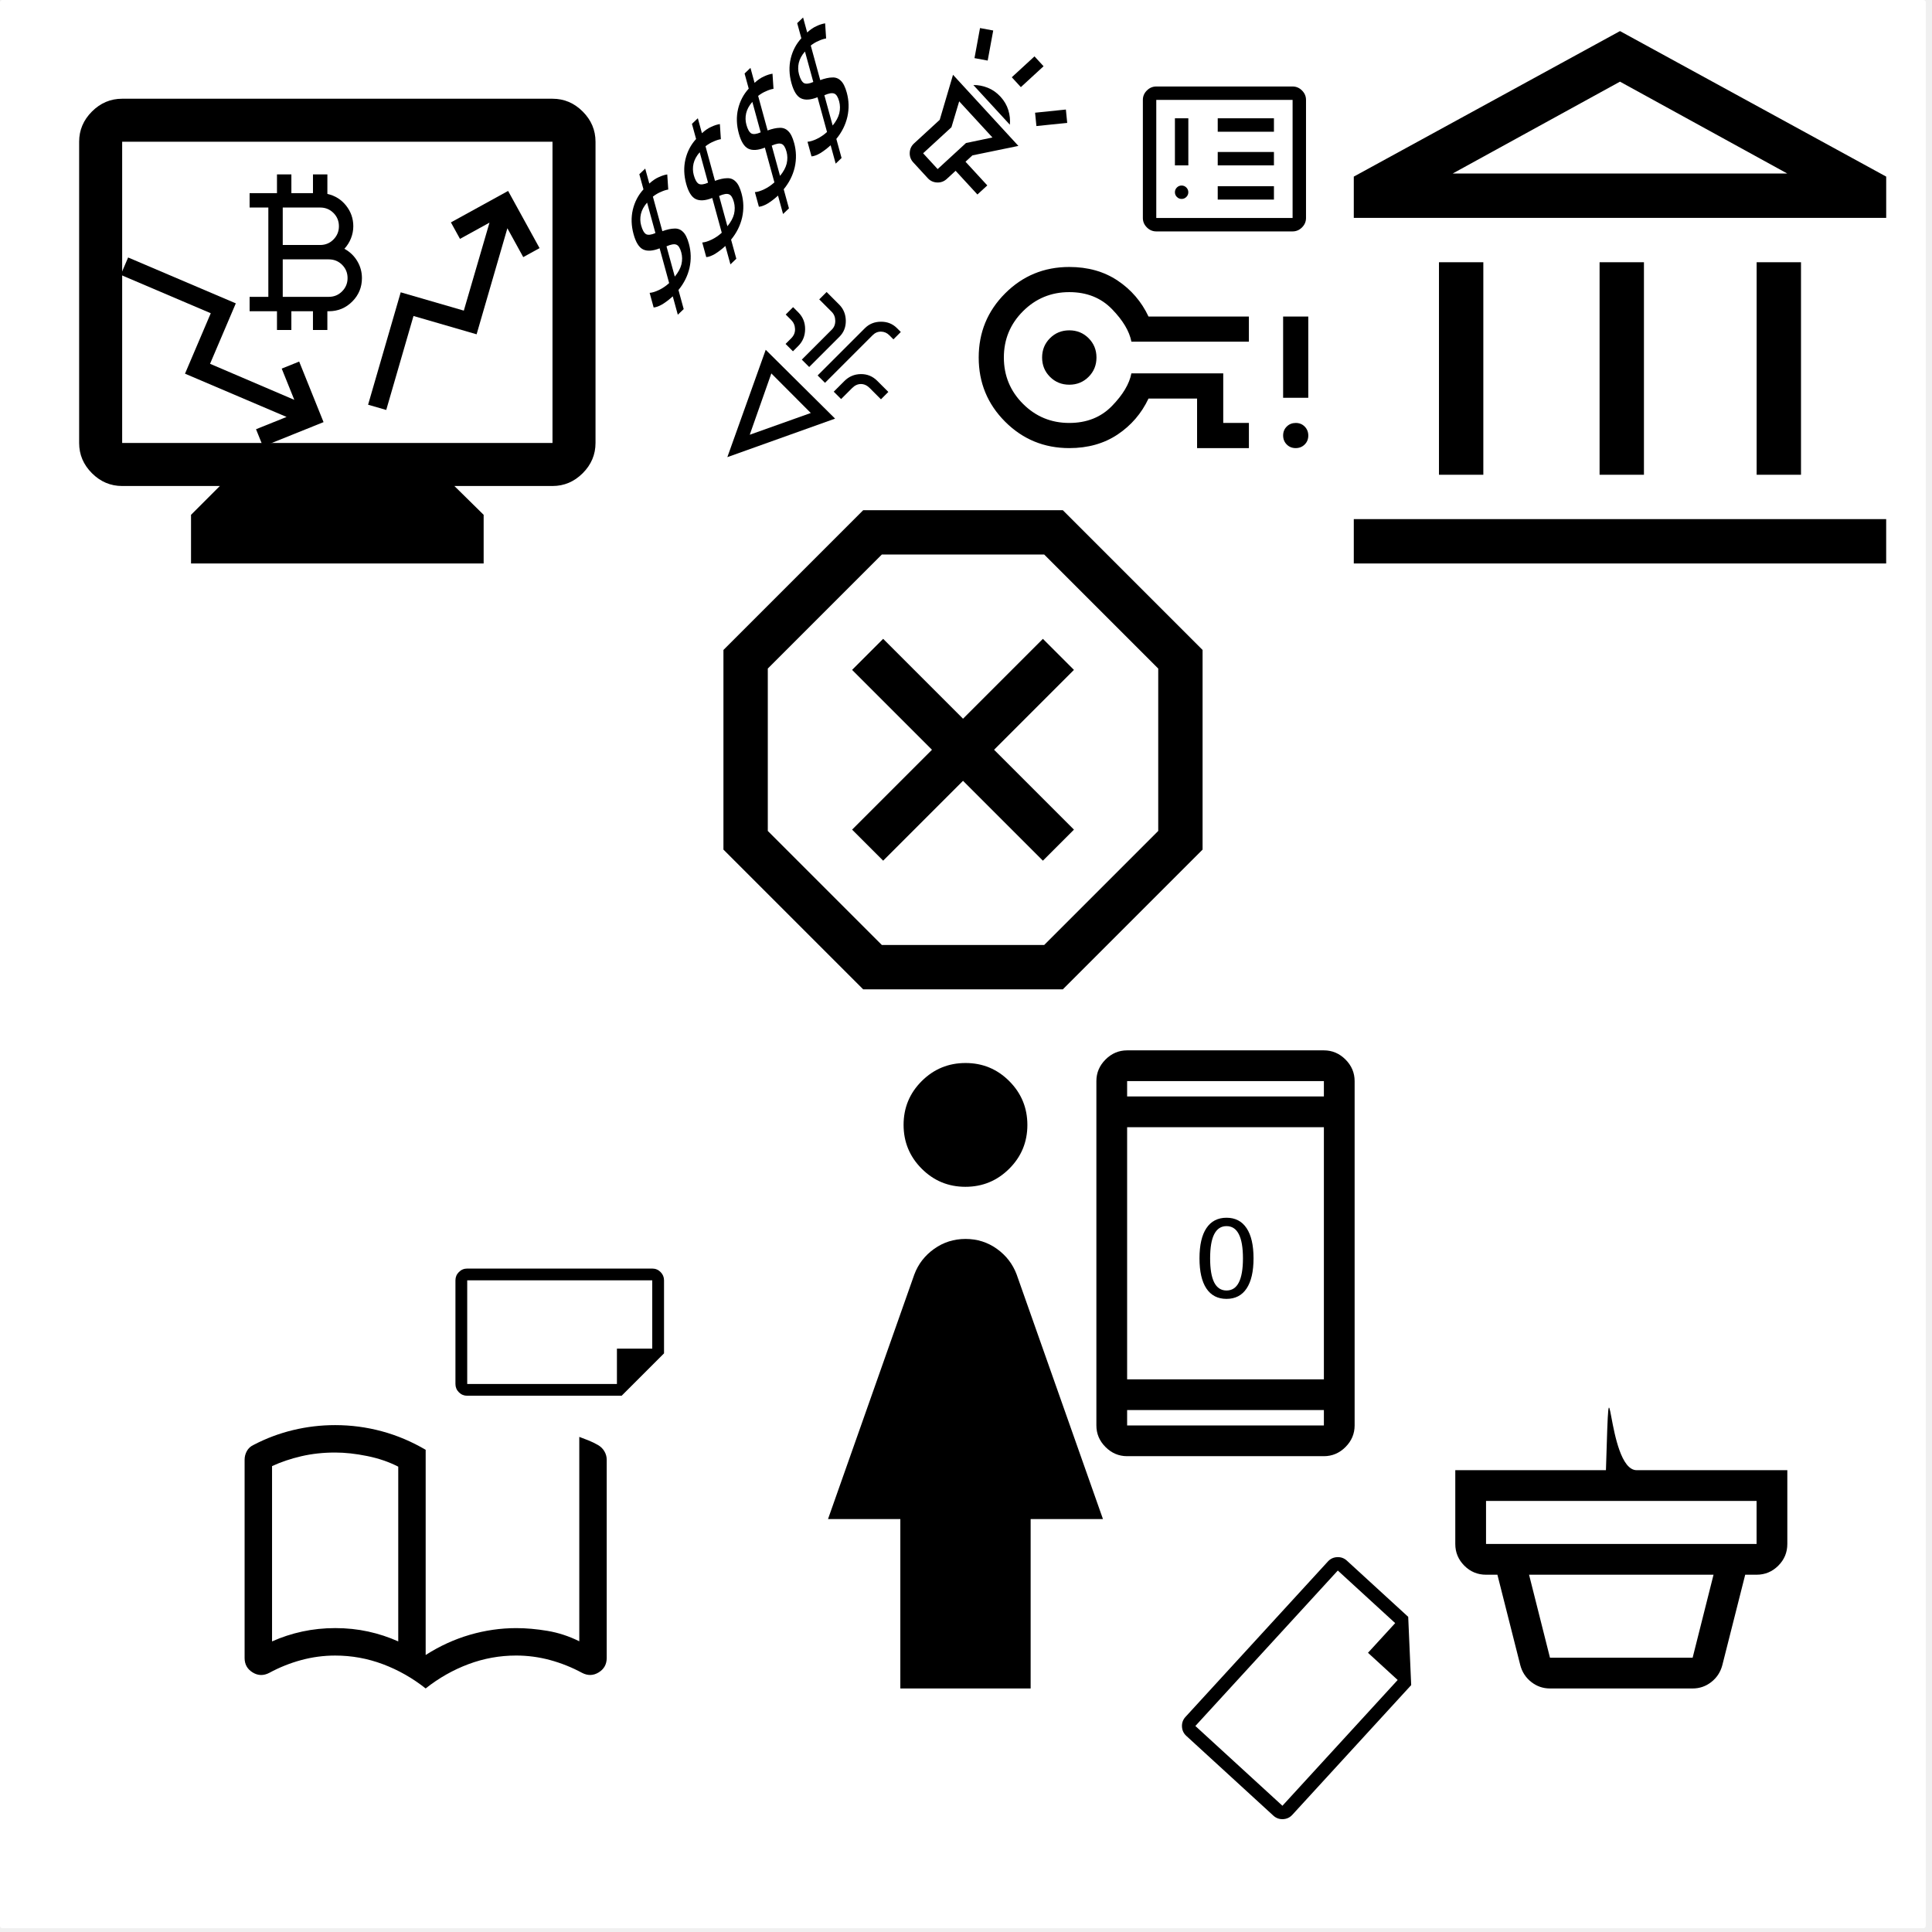
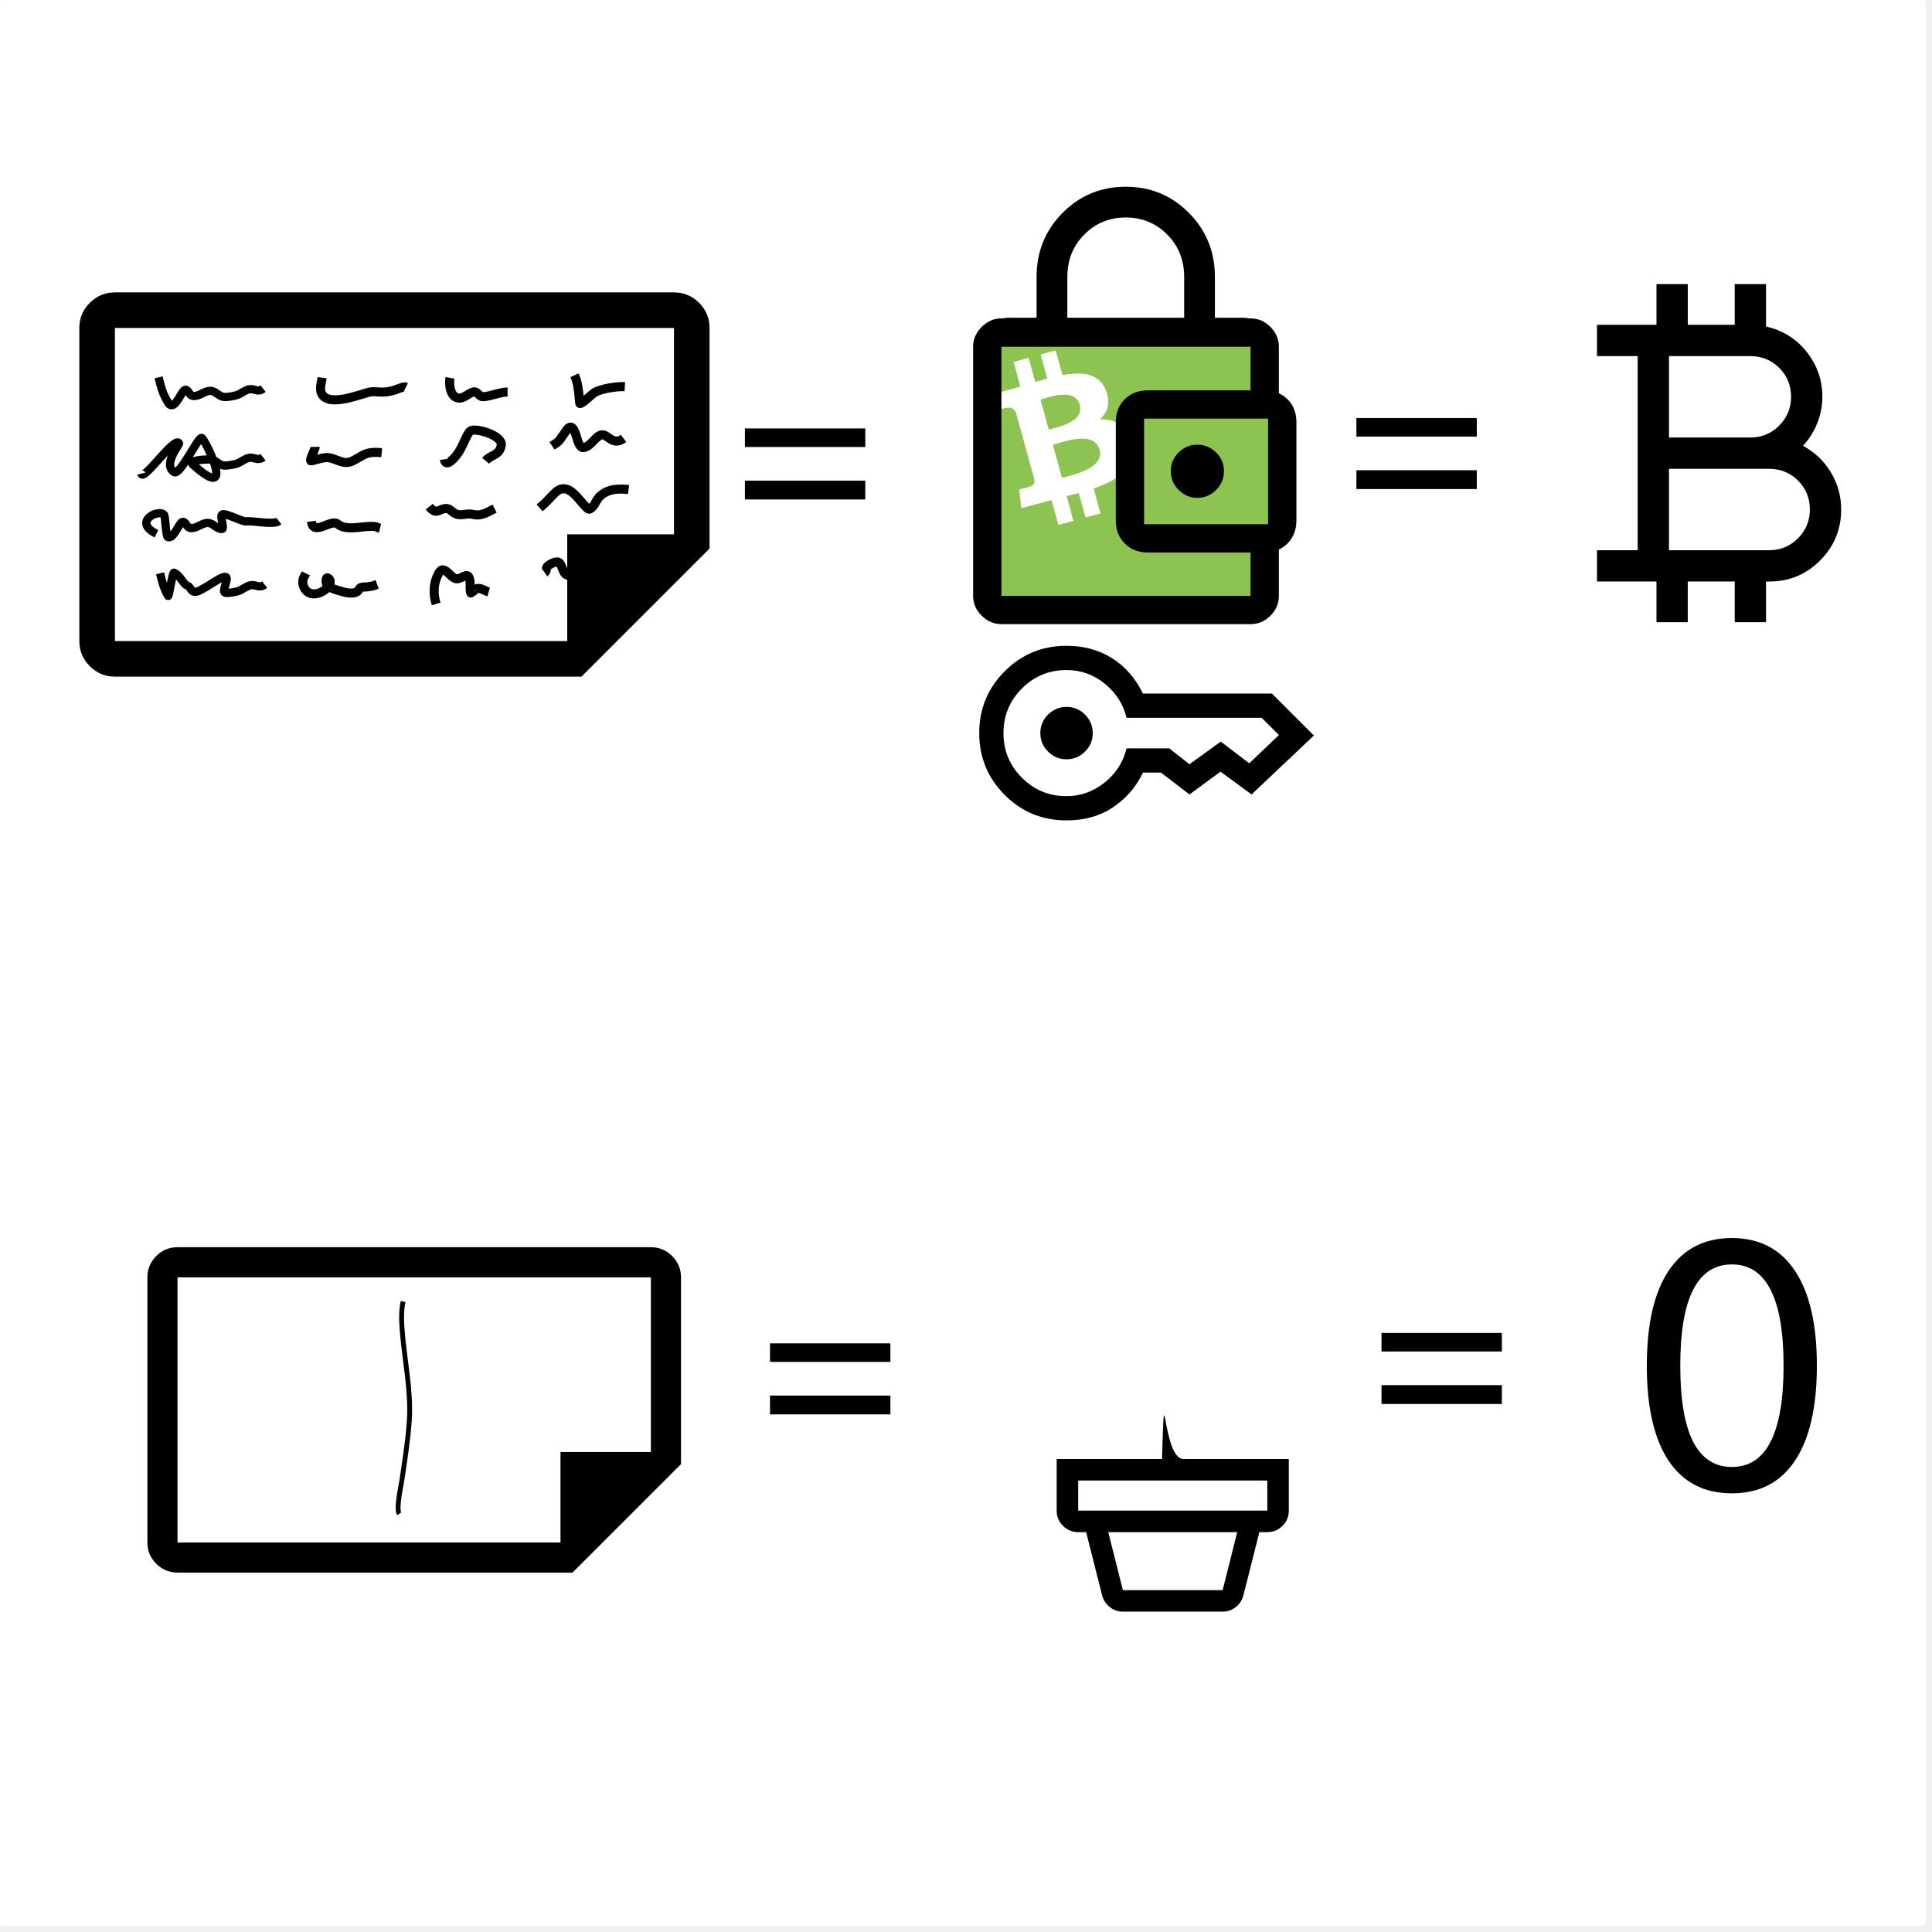
- <svg xmlns="http://www.w3.org/2000/svg" width="400" height="400" version="1.1" viewBox="0 0 105.83 105.83">
-   <rect width="105.49" height="105.49" ry=".133" fill="#fff" />
-   <path d="m0.133 0.139h105.22c0.074 0 0.133 0.059 0.133 0.133v105.22c0 0.074-0.059 0.133-0.133 0.133h-105.22c-0.074 0-0.133-0.059-0.133-0.133v-105.22c0-0.074 0.059-0.133 0.133-0.133z" fill="#fff" />
-   <path d="m52.883 65.01q-1.406 0-2.397-0.994-0.99-0.994-0.99-2.4t0.994-2.397q0.994-0.99 2.4-0.99t2.397 0.994q0.99 0.994 0.99 2.4 0 1.406-0.994 2.397-0.994 0.99-2.4 0.99zm-3.565 27.481v-9.279h-3.962l4.729-13.401q0.321-0.857 1.084-1.401 0.763-0.544 1.722-0.544 0.959 0 1.718 0.544 0.758 0.544 1.08 1.401l4.729 13.401h-3.962v9.279z" stroke-width=".054" />
-   <path d="m61.741 79.766q-0.682 0-1.183-0.501-0.501-0.501-0.501-1.183v-18.862q0-0.682 0.501-1.183 0.501-0.501 1.183-0.501h10.778q0.682 0 1.183 0.501 0.501 0.501 0.501 1.183v18.862q0 0.682-0.501 1.183-0.501 0.501-1.183 0.501zm0-2.526v0.842h10.778v-0.842zm0-1.684h10.778v-13.81h-10.778zm0-15.494h10.778v-0.842h-10.778zm0 0v-0.842zm0 17.178v0.842z" stroke-width=".025" />
-   <path d="m84.904 90.806h7.814l1.145-4.547h-10.105zm0 1.684c-0.382 0-0.723-0.118-1.024-0.354-0.301-0.236-0.501-0.542-0.601-0.917l-1.255-4.96h13.574l-1.255 4.96c-0.1 0.375-0.301 0.681-0.601 0.917-0.301 0.236-0.642 0.354-1.024 0.354zm-3.503-7.915h14.82v-2.358h-14.82zm8.252-4.042h8.252v4.042c0 0.463-0.165 0.86-0.495 1.189s-0.726 0.495-1.189 0.495h-14.82c-0.463 0-0.86-0.165-1.189-0.495s-0.495-0.726-0.495-1.189v-4.042h8.252c0.237-7.713 0 0 1.684 0z" stroke-width=".025" />
-   <g transform="matrix(.29558 0 0 .29558 22.858 60.388)">
-     <g transform="matrix(.69499 0 0 .69499 -.24524 20.173)">
-       <path d="m13.667 46.05h39.919v-9.421h9.42v-18.213h-49.339zm0 3.14c-0.864 0-1.603-0.307-2.218-0.922-0.615-0.615-0.922-1.354-0.922-2.218v-27.633c0-0.864 0.307-1.603 0.922-2.218 0.615-0.615 1.354-0.922 2.218-0.922h49.339c0.864 0 1.603 0.307 2.218 0.922 0.615 0.615 0.922 1.354 0.922 2.218v19.469l-11.305 11.305zm0-3.14v-27.633z" stroke-width=".047" />
+ <svg xmlns="http://www.w3.org/2000/svg" width="400" height="400" version="1.1" viewBox="0 0 105.83 105.83" id="svg60">
+   <defs id="defs64">
+     <rect x="-22.064" y="57.39" width="31.787" height="27.101" id="rect1030" />
+   </defs>
+   <rect width="105.49" height="105.49" ry="0.133" fill="#ffffff" id="rect2" x="0" y="0" style="stroke-width:1" />
+   <path d="m 61.509,87.105 h 5.463 l 0.801,-3.179 h -7.065 z m 0,1.177 c -0.267,0 -0.505,-0.083 -0.716,-0.248 -0.21,-0.165 -0.35,-0.379 -0.42,-0.641 l -0.877,-3.467 h 9.49 l -0.877,3.467 c -0.07,0.262 -0.21,0.476 -0.42,0.641 -0.21,0.165 -0.449,0.248 -0.716,0.248 z M 59.06,82.749 H 69.421 V 81.1 H 59.06 Z m 5.769,-2.826 h 5.769 v 2.826 c 0,0.324 -0.115,0.601 -0.346,0.832 -0.231,0.231 -0.508,0.346 -0.832,0.346 H 59.06 c -0.324,0 -0.601,-0.115 -0.832,-0.346 -0.231,-0.231 -0.346,-0.508 -0.346,-0.832 v -2.826 h 5.769 c 0.166,-5.392 0,0 1.177,0 z" stroke-width="0.018" id="path10" />
+   <g transform="matrix(0.7561952,0,0,0.7561952,2.72631,45.03524)" id="g16">
+     <g transform="matrix(0.69499,0,0,0.69499,-0.24524,20.173)" id="g14">
+       <path d="m 13.667,46.05 h 39.919 v -9.421 h 9.42 v -18.213 h -49.339 z m 0,3.14 c -0.864,0 -1.603,-0.307 -2.218,-0.922 -0.615,-0.615 -0.922,-1.354 -0.922,-2.218 v -27.633 c 0,-0.864 0.307,-1.603 0.922,-2.218 0.615,-0.615 1.354,-0.922 2.218,-0.922 h 49.339 c 0.864,0 1.603,0.307 2.218,0.922 0.615,0.615 0.922,1.354 0.922,2.218 v 19.469 l -11.305,11.305 z m 0,-3.14 V 18.417 Z" stroke-width="0.047" id="path12" />
    </g>
  </g>
-   <path d="m23.318 92.49c-0.721-0.571-1.503-1.014-2.344-1.33-0.842-0.316-1.713-0.473-2.615-0.473-0.631 0-1.251 0.083-1.86 0.248-0.609 0.165-1.191 0.398-1.747 0.699-0.316 0.165-0.62 0.158-0.913-0.023-0.293-0.18-0.44-0.443-0.44-0.789v-10.865c0-0.165 0.041-0.323 0.124-0.473s0.207-0.263 0.372-0.338c0.691-0.361 1.413-0.631 2.164-0.811 0.751-0.18 1.518-0.271 2.299-0.271 0.872 0 1.724 0.113 2.558 0.338s1.634 0.564 2.401 1.014v11.241c0.766-0.491 1.57-0.859 2.412-1.105 0.842-0.245 1.691-0.368 2.547-0.368 0.541 0 1.111 0.05 1.709 0.15 0.599 0.1 1.181 0.291 1.747 0.571v-11.196c0.174 0.063 0.345 0.128 0.514 0.197 0.168 0.069 0.333 0.148 0.493 0.239 0.155 0.085 0.277 0.201 0.364 0.348 0.088 0.147 0.131 0.301 0.131 0.463v10.865c0 0.346-0.147 0.609-0.44 0.789-0.293 0.18-0.597 0.188-0.913 0.023-0.556-0.301-1.138-0.533-1.747-0.699-0.609-0.165-1.228-0.248-1.86-0.248-0.902 0-1.773 0.158-2.615 0.473-0.842 0.316-1.623 0.759-2.344 1.33zm-1.503-2.577v-9.573c-0.506-0.26-1.073-0.455-1.702-0.582-0.629-0.128-1.214-0.192-1.754-0.192-0.656 0-1.275 0.068-1.856 0.203-0.581 0.135-1.115 0.316-1.601 0.541v9.602c0.526-0.235 1.078-0.416 1.657-0.541 0.579-0.125 1.181-0.188 1.807-0.188 0.626 0 1.226 0.063 1.8 0.188 0.574 0.125 1.123 0.306 1.649 0.541zm0 0v-9.573z" stroke-width=".023" />
-   <path d="m6.612 15.056 0.406-0.952 5.899 2.513-1.411 3.311 4.615 1.974-0.689-1.711 0.956-0.385 1.335 3.317-3.317 1.335-0.381-0.946 1.673-0.673-5.564-2.37 1.411-3.311z" stroke-width=".015" />
-   <path d="m78.823 26.005v-11.641h2.43v11.641zm8.798 0v-11.641h2.43v11.641zm-13.464 4.861v-2.43h29.163v2.43zm22.067-4.861v-11.641h2.43v11.641zm-22.067-14.071v-2.26l14.582-7.971 14.582 7.971v2.26zm5.419-2.43h18.324zm0 0h18.324l-9.162-5.031z" stroke-width=".036" />
-   <path d="m47.283 54.194-7.655-7.655v-10.936l7.655-7.655h10.936l7.655 7.655v10.936l-7.655 7.655zm1.094-7.048 4.375-4.375 4.375 4.375 1.701-1.701-4.375-4.375 4.375-4.375-1.701-1.701-4.375 4.375-4.375-4.375-1.701 1.701 4.375 4.375-4.375 4.375zm-0.073 4.617h8.895l6.246-6.246v-8.895l-6.246-6.246h-8.895l-6.246 6.246v8.895z" stroke-width=".036" />
-   <path d="m65.573 24.546v-2.715h-2.66q-0.579 1.226-1.695 1.971-1.116 0.744-2.646 0.744-2.067 0-3.514-1.447-1.447-1.447-1.447-3.514t1.447-3.514q1.447-1.447 3.514-1.447 1.53 0 2.646 0.744t1.695 1.971h5.498v1.378h-6.435q-0.165-0.861-1.068-1.788-0.903-0.927-2.336-0.927-1.488 0-2.536 1.047t-1.047 2.536 1.047 2.536 2.536 1.047q1.433 0 2.336-0.927 0.903-0.927 1.066-1.788h5.032v2.715h1.406v1.378zm-7-3.473q0.627 0 1.058-0.431 0.431-0.431 0.431-1.058 0-0.627-0.431-1.058-0.431-0.431-1.058-0.431t-1.058 0.431q-0.431 0.431-0.431 1.058 0 0.627 0.431 1.058 0.431 0.431 1.058 0.431zm0-1.488m12.4 4.961q-0.294 0-0.49-0.199-0.196-0.199-0.196-0.493t0.199-0.49q0.199-0.196 0.493-0.196t0.49 0.199q0.196 0.199 0.196 0.493t-0.199 0.49q-0.199 0.196-0.493 0.196zm-0.687-2.756v-4.451h1.378v4.451z" stroke-width=".021" />
-   <path d="m15.172 18.075v-1.026h-1.499v-0.789h1.026v-4.892h-1.026v-0.789h1.499v-1.026h0.789v1.026h1.183v-1.026h0.789v1.069q0.631 0.142 1.026 0.641 0.394 0.499 0.394 1.13 0 0.335-0.126 0.657-0.126 0.322-0.363 0.578 0.446 0.241 0.704 0.671 0.258 0.43 0.258 0.935 0 0.75-0.529 1.282t-1.286 0.533h-0.079v1.026h-0.789v-1.026h-1.183v1.026zm0.316-4.655h2.051q0.43 0 0.728-0.302 0.298-0.302 0.298-0.724 0-0.43-0.298-0.728-0.298-0.298-0.728-0.298h-2.051zm0 2.84h2.525q0.43 0 0.728-0.302 0.298-0.302 0.298-0.724 0-0.43-0.298-0.728-0.298-0.298-0.728-0.298h-2.525z" stroke-width=".012" />
-   <path d="m10.464 30.865v-2.664l1.579-1.579h-5.351q-0.955 0-1.656-0.701-0.701-0.701-0.701-1.656v-16.5q0-0.955 0.701-1.656 0.701-0.701 1.656-0.701h23.572q0.955 0 1.656 0.701 0.701 0.701 0.701 1.656v16.5q0 0.955-0.701 1.656-0.701 0.701-1.656 0.701h-5.374l1.603 1.579v2.664zm-3.772-6.6h23.572v-16.5h-23.572zm0 0v-16.5z" stroke-width=".035" />
-   <path d="m21.157 22.457-0.994-0.288 1.787-6.157 3.457 1.003 1.406-4.819-1.616 0.889-0.497-0.903 3.133-1.723 1.723 3.133-0.894 0.492-0.869-1.58-1.686 5.808-3.457-1.003z" stroke-width=".015" />
-   <g transform="matrix(.55522 0 0 .55522 51.633 33.803)" style="shape-inside:url(#rect26719);white-space:pre" aria-label="0">
-     <path d="m28.011 60.086q-0.806 0-1.214 0.796-0.403 0.791-0.403 2.382 0 1.587 0.403 2.382 0.408 0.791 1.214 0.791 0.811 0 1.214-0.791 0.408-0.796 0.408-2.382 0-1.592-0.408-2.382-0.403-0.796-1.214-0.796zm0-0.827q1.297 0 1.979 1.028 0.687 1.023 0.687 2.977 0 1.948-0.687 2.977-0.682 1.023-1.979 1.023-1.297 0-1.984-1.023-0.682-1.028-0.682-2.977 0-1.953 0.682-2.977 0.687-1.028 1.984-1.028z" />
+   <g transform="matrix(1.747016,0,0,1.747016,45.93021,-35.70978)" style="white-space:pre;shape-inside:url(#rect26719)" aria-label="0" id="g36">
+     <path d="m 28.011,60.086 q -0.806,0 -1.214,0.796 -0.403,0.791 -0.403,2.382 0,1.587 0.403,2.382 0.408,0.791 1.214,0.791 0.811,0 1.214,-0.791 0.408,-0.796 0.408,-2.382 0,-1.592 -0.408,-2.382 Q 28.822,60.086 28.011,60.086 Z m 0,-0.827 q 1.297,0 1.979,1.028 0.687,1.023 0.687,2.977 0,1.948 -0.687,2.977 -0.682,1.023 -1.979,1.023 -1.297,0 -1.984,-1.023 -0.682,-1.028 -0.682,-2.977 0,-1.953 0.682,-2.977 0.687,-1.028 1.984,-1.028 z" id="path34" />
  </g>
-   <g transform="matrix(.47618 -.45572 .24379 .89012 17.52 -38.534)" style="shape-inside:url(#rect26725);white-space:pre" aria-label="$$$$">
-     <path d="m7.209 65.218q-0.582-0.011-1.132-0.095-0.55-0.095-0.889-0.254v-0.9q0.36 0.169 0.921 0.296 0.561 0.127 1.101 0.138v-2.138q-1.048-0.286-1.535-0.72-0.487-0.434-0.487-1.185 0-0.783 0.54-1.228 0.55-0.445 1.482-0.497v-0.931h0.677v0.921q0.561 0.011 1.016 0.127 0.466 0.106 0.847 0.265l-0.286 0.783q-0.339-0.138-0.751-0.233-0.402-0.106-0.826-0.138v2.127q0.699 0.201 1.164 0.434 0.466 0.222 0.699 0.561 0.243 0.328 0.243 0.857 0 0.741-0.55 1.206-0.55 0.455-1.556 0.561v1.175h-0.677zm0-5.768q-0.572 0.042-0.847 0.265-0.265 0.222-0.265 0.572 0 0.423 0.233 0.656 0.243 0.222 0.878 0.381zm0.677 4.9q0.624-0.064 0.91-0.286 0.286-0.233 0.286-0.593 0-0.402-0.254-0.603-0.254-0.212-0.942-0.381z" />
-     <path d="m13.262 65.218q-0.582-0.011-1.132-0.095-0.55-0.095-0.889-0.254v-0.9q0.36 0.169 0.921 0.296t1.101 0.138v-2.138q-1.048-0.286-1.535-0.72t-0.487-1.185q0-0.783 0.54-1.228 0.55-0.445 1.482-0.497v-0.931h0.677v0.921q0.561 0.011 1.016 0.127 0.466 0.106 0.847 0.265l-0.286 0.783q-0.339-0.138-0.751-0.233-0.402-0.106-0.826-0.138v2.127q0.699 0.201 1.164 0.434 0.466 0.222 0.699 0.561 0.243 0.328 0.243 0.857 0 0.741-0.55 1.206-0.55 0.455-1.556 0.561v1.175h-0.677zm0-5.768q-0.572 0.042-0.847 0.265-0.265 0.222-0.265 0.572 0 0.423 0.233 0.656 0.243 0.222 0.878 0.381zm0.677 4.9q0.624-0.064 0.91-0.286 0.286-0.233 0.286-0.593 0-0.402-0.254-0.603-0.254-0.212-0.942-0.381z" />
-     <path d="m19.316 65.218q-0.582-0.011-1.132-0.095-0.55-0.095-0.889-0.254v-0.9q0.36 0.169 0.921 0.296t1.101 0.138v-2.138q-1.048-0.286-1.535-0.72t-0.487-1.185q0-0.783 0.54-1.228 0.55-0.445 1.482-0.497v-0.931h0.677v0.921q0.561 0.011 1.016 0.127 0.466 0.106 0.847 0.265l-0.286 0.783q-0.339-0.138-0.751-0.233-0.402-0.106-0.826-0.138v2.127q0.699 0.201 1.164 0.434 0.466 0.222 0.699 0.561 0.243 0.328 0.243 0.857 0 0.741-0.55 1.206-0.55 0.455-1.556 0.561v1.175h-0.677zm0-5.768q-0.572 0.042-0.847 0.265-0.265 0.222-0.265 0.572 0 0.423 0.233 0.656 0.243 0.222 0.878 0.381zm0.677 4.9q0.624-0.064 0.91-0.286 0.286-0.233 0.286-0.593 0-0.402-0.254-0.603-0.254-0.212-0.942-0.381z" />
-     <path d="m25.37 65.218q-0.582-0.011-1.132-0.095-0.55-0.095-0.889-0.254v-0.9q0.36 0.169 0.921 0.296t1.101 0.138v-2.138q-1.048-0.286-1.535-0.72-0.487-0.434-0.487-1.185 0-0.783 0.54-1.228 0.55-0.445 1.482-0.497v-0.931h0.677v0.921q0.561 0.011 1.016 0.127 0.466 0.106 0.847 0.265l-0.286 0.783q-0.339-0.138-0.751-0.233-0.402-0.106-0.826-0.138v2.127q0.699 0.201 1.164 0.434 0.466 0.222 0.699 0.561 0.243 0.328 0.243 0.857 0 0.741-0.55 1.206-0.55 0.455-1.556 0.561v1.175h-0.677zm0-5.768q-0.572 0.042-0.847 0.265-0.265 0.222-0.265 0.572 0 0.423 0.233 0.656 0.243 0.222 0.878 0.381zm0.677 4.9q0.624-0.064 0.91-0.286 0.286-0.233 0.286-0.593 0-0.402-0.254-0.603-0.254-0.212-0.942-0.381z" />
+   <path d="m 90.737,34.083 v -2.229 h -3.258 v -1.715 h 2.229 V 19.506 h -2.229 v -1.715 h 3.258 V 15.562 h 1.715 v 2.229 h 2.572 V 15.562 h 1.715 v 2.324 q 1.372,0.309 2.229,1.393 0.857,1.085 0.857,2.457 0,0.729 -0.274,1.428 -0.274,0.699 -0.789,1.256 0.969,0.523 1.531,1.458 0.562,0.935 0.562,2.032 0,1.629 -1.149,2.787 -1.149,1.158 -2.795,1.158 h -0.172 v 2.229 H 95.024 V 31.853 H 92.451 v 2.229 z M 91.423,23.965 h 4.459 q 0.935,0 1.582,-0.656 0.647,-0.656 0.647,-1.573 0,-0.935 -0.647,-1.582 -0.647,-0.647 -1.582,-0.647 h -4.459 z m 0,6.174 h 5.488 q 0.935,0 1.582,-0.656 0.647,-0.656 0.647,-1.573 0,-0.935 -0.647,-1.582 -0.647,-0.647 -1.582,-0.647 h -5.488 z" stroke-width="0.026" id="path4" />
+   <text x="39.992" y="30.487" fill="#000000" font-family="sans-serif" font-size="14.401px" stroke-width="0.36" style="line-height:1.25" xml:space="preserve" id="text62-6">
+     <tspan x="39.992" y="30.487" stroke-width="0.36" id="tspan60-0">=</tspan>
+   </text>
+   <text x="73.49" y="29.915" fill="#000000" font-family="sans-serif" font-size="14.401px" stroke-width="0.36" style="line-height:1.25" xml:space="preserve" id="text62-6-6">
+     <tspan x="73.49" y="29.915" stroke-width="0.36" id="tspan60-0-2">=</tspan>
+   </text>
+   <path d="m 58.465,17.405 h 6.4 v -2.24 c 0,-0.921 -0.309,-1.692 -0.926,-2.316 -0.618,-0.623 -1.375,-0.935 -2.273,-0.935 -0.898,0 -1.656,0.312 -2.273,0.935 -0.618,0.623 -0.926,1.395 -0.926,2.316 z m 4.581,14.045 h -7.781 c -0.443,0 -0.835,-0.17 -1.175,-0.509 -0.34,-0.34 -0.509,-0.731 -0.509,-1.175 V 19.089 c 0,-0.443 0.17,-0.835 0.509,-1.175 0.34,-0.34 0.731,-0.509 1.175,-0.509 h 1.516 v -2.24 c 0,-1.375 0.473,-2.542 1.419,-3.499 0.946,-0.957 2.101,-1.436 3.465,-1.436 1.364,0 2.519,0.479 3.465,1.436 0.946,0.957 1.419,2.123 1.419,3.499 v 2.24 h 1.516 c 0.443,0 0.835,0.17 1.175,0.509 0.34,0.34 0.509,0.731 0.509,1.175 v 1.903 c -0.247,-0.067 -0.504,-0.115 -0.77,-0.143 -0.267,-0.028 -0.571,-0.042 -0.914,-0.042 v -1.718 h -12.799 v 10.677 h 6.854 c 0.124,0.326 0.253,0.613 0.387,0.863 0.135,0.25 0.314,0.523 0.539,0.821 z m -7.781,-12.361 v 10.677 z" stroke-width="0.025" id="path26-7" />
+   <g transform="matrix(1.6027,0,0,1.6027,-77.07665,-76.0929)" id="g14-3">
+     <g transform="matrix(0.00965946,0,0,0.00965946,80.69794,59.92945)" id="g58-6-7">
+       <rect style="fill:#8dc351;fill-opacity:1;stroke-width:65.595;stroke-linejoin:round;stroke-dashoffset:7.35" id="rect3960-5" width="1000.355" height="963.94" x="116.863" y="-95.88" />
+       <g transform="matrix(0.04188,0,0,0.04188,75.616,54.993)" fill="#8dc351" id="g52-2-9">
+         <path d="m 7525,15989 c -349,-23 -745,-74 -1074,-139 -1411,-279 -2741,-944 -3806,-1903 -103,-94 -479,-466 -575,-572 -245,-266 -540,-648 -754,-974 -84,-128 -216,-339 -216,-346 0,-2 -17,-32 -38,-66 -48,-80 -130,-233 -220,-414 C 359,10611 82,9566 10,8445 -3,8240 -3,7750 10,7545 113,5935 655,4458 1610,3185 c 239,-319 428,-535 744,-850 286,-286 436,-420 706,-632 C 4666,442 6732,-162 8765,35 c 1734,169 3354,891 4645,2071 632,577 1156,1241 1589,2014 64,113 231,450 301,605 345,767 574,1625 659,2470 32,311 41,496 41,810 0,808 -118,1588 -356,2359 -526,1697 -1613,3186 -3064,4197 -1216,848 -2616,1332 -4135,1429 -181,11 -740,11 -920,-1 z" id="path50-9-2" />
+       </g>
+       <g transform="matrix(0.0610117,0,0,0.0610117,-103.8285,-229.3502)" fill="#ffffff" id="g56-1-2">
+         <path d="m 7751,13046 c -6,-17 -62,-222 -127,-456 -195,-713 -262,-951 -266,-956 -3,-2 -398,103 -879,234 -481,131 -875,238 -877,237 -3,-3 -112,-1041 -112,-1071 0,-17 8,-23 33,-28 75,-14 558,-147 627,-172 101,-38 181,-113 204,-193 28,-95 21,-155 -43,-390 -33,-119 -139,-504 -236,-856 -97,-352 -239,-867 -315,-1145 -76,-278 -193,-703 -260,-945 -67,-242 -142,-514 -166,-605 -25,-91 -57,-185 -72,-210 -44,-77 -110,-138 -190,-177 -67,-34 -84,-38 -171,-41 -134,-6 -233,16 -734,162 -81,23 -120,30 -122,22 -7,-20 -247,-901 -249,-910 0,-4 87,-33 194,-62 107,-30 499,-138 870,-241 371,-102 678,-189 682,-192 4,-3 -81,-323 -188,-711 -107,-388 -192,-710 -190,-715 2,-6 28,-17 57,-24 30,-8 222,-61 428,-117 206,-57 376,-103 377,-101 1,1 88,315 193,697 106,382 194,696 196,698 2,2 137,-35 302,-83 164,-48 318,-92 343,-100 35,-10 44,-17 42,-31 -2,-11 -87,-320 -188,-689 -101,-368 -184,-674 -184,-680 0,-9 858,-250 865,-243 2,2 91,322 198,711 107,389 196,710 199,712 2,3 42,-2 89,-10 416,-74 899,-94 1184,-51 672,104 1078,440 1283,1061 196,592 97,1085 -302,1499 l -73,76 h 118 c 828,0 1344,393 1564,1190 130,470 135,910 15,1273 -41,126 -137,313 -218,427 -145,205 -419,444 -699,612 -277,166 -754,378 -1083,483 -30,10 -58,20 -62,24 -4,3 71,290 166,636 96,347 185,671 198,721 l 25,91 -426,117 c -234,64 -431,116 -436,116 -6,0 -98,-318 -204,-707 -107,-390 -195,-709 -196,-710 -1,-2 -143,35 -316,81 -173,46 -329,87 -346,91 -18,3 -33,12 -33,18 0,11 16,68 259,952 71,259 128,471 126,473 -1,1 -196,56 -433,121 l -431,118 z m 442,-2762 c 928,-243 1429,-470 1733,-785 93,-98 132,-151 179,-252 54,-113 70,-186 69,-317 0,-211 -79,-419 -214,-563 -317,-339 -883,-384 -1824,-143 -226,58 -696,197 -696,207 0,4 117,433 260,953 143,520 260,948 260,951 0,10 22,5 233,-51 z M 7391,7495 c 657,-172 1015,-321 1295,-540 97,-76 161,-145 225,-243 60,-91 87,-161 107,-277 19,-113 7,-234 -39,-369 -102,-305 -310,-473 -660,-532 -82,-13 -140,-16 -298,-11 -227,6 -400,32 -681,103 -171,42 -609,170 -618,179 -4,4 126,484 431,1588 24,87 46,147 53,147 6,0 90,-20 185,-45 z" fill="#ffffff" id="path54-2-8" />
+       </g>
+     </g>
+     <path d="m 89.015,64.495 q 0.368,0 0.639,-0.271 0.271,-0.271 0.271,-0.643 0,-0.373 -0.271,-0.639 -0.271,-0.266 -0.639,-0.266 -0.368,0 -0.639,0.266 -0.271,0.266 -0.271,0.639 0,0.372 0.271,0.643 0.271,0.271 0.639,0.271 z m -6.696,2.835 v 0.513 -8.514 z m 0,1.48 q -0.382,0 -0.675,-0.288 -0.293,-0.288 -0.293,-0.68 v -8.514 q 0,-0.382 0.293,-0.675 0.293,-0.293 0.675,-0.293 h 8.514 q 0.392,0 0.68,0.293 0.288,0.293 0.288,0.675 v 1.78 h -0.968 v -1.78 h -8.514 v 8.514 h 8.514 v -1.771 h 0.968 v 1.771 q 0,0.392 -0.288,0.68 -0.288,0.288 -0.68,0.288 z m 5.012,-2.448 q -0.489,0 -0.796,-0.307 -0.307,-0.307 -0.307,-0.786 v -3.357 q 0,-0.489 0.307,-0.791 0.307,-0.302 0.796,-0.302 h 3.967 q 0.489,0 0.796,0.302 0.307,0.302 0.307,0.791 v 3.357 q 0,0.479 -0.307,0.786 -0.307,0.307 -0.796,0.307 z m 4.102,-0.968 v -3.609 h -4.238 v 3.609 z" stroke-width="0.015" id="path12-9" />
  </g>
-   <path d="m55.92 4.773-0.497-0.541 1.244-1.144 0.497 0.541zm2.539 1.958-1.687 0.174-0.073-0.731 1.687-0.174zm-4.356-3.413-0.723-0.134 0.303-1.647 0.723 0.134zm-0.563 7.336-1.194-1.298-0.487 0.448q-0.223 0.205-0.528 0.192-0.305-0.013-0.51-0.236l-0.796-0.866q-0.205-0.223-0.192-0.528 0.013-0.305 0.236-0.51l1.407-1.293 0.728-2.466 3.581 3.896-2.518 0.518-0.379 0.348 1.194 1.298zm-1.332-2.969m3.11-0.852-2-2.175q0.398-0.007 0.79 0.15 0.391 0.157 0.697 0.49t0.429 0.736 0.083 0.799zm-4.752 1.563 0.796 0.866 1.553-1.428 1.448-0.303-1.821-1.98-0.424 1.418z" stroke-width=".011" />
-   <g transform="matrix(.22754 -.24832 .24832 .22754 55.186 89.34)">
-     <g transform="matrix(.69499 0 0 .69499 -.24524 20.173)">
-       <path d="m13.667 46.05h39.919v-9.421h9.42v-18.213h-49.339zm0 3.14c-0.864 0-1.603-0.307-2.218-0.922-0.615-0.615-0.922-1.354-0.922-2.218v-27.633c0-0.864 0.307-1.603 0.922-2.218 0.615-0.615 1.354-0.922 2.218-0.922h49.339c0.864 0 1.603 0.307 2.218 0.922 0.615 0.615 0.922 1.354 0.922 2.218v19.469l-11.305 11.305zm0-3.14v-27.633z" />
-     </g>
+   <path d="m 58.422,41.592 q -0.591,0 -1.013,-0.422 -0.422,-0.422 -0.422,-1.013 0,-0.591 0.422,-1.013 0.422,-0.422 1.013,-0.422 0.591,0 1.013,0.422 0.422,0.422 0.422,1.013 0,0.591 -0.422,1.013 -0.422,0.422 -1.013,0.422 z m 0,3.347 q -1.992,0 -3.387,-1.395 -1.395,-1.395 -1.395,-3.387 0,-1.992 1.395,-3.387 1.395,-1.395 3.387,-1.395 1.401,0 2.481,0.671 1.079,0.671 1.704,1.946 h 7.066 l 2.298,2.298 -3.414,3.228 -1.7,-1.249 -1.7,1.249 -1.561,-1.196 h -0.99 q -0.545,1.156 -1.617,1.886 -1.073,0.731 -2.567,0.731 z m 0,-1.328 q 1.142,0 2.075,-0.737 0.933,-0.737 1.212,-1.879 h 2.344 l 1.102,0.87 1.714,-1.242 1.561,1.189 1.627,-1.548 -0.943,-0.943 h -7.405 q -0.252,-1.089 -1.172,-1.853 -0.92,-0.764 -2.115,-0.764 -1.435,0 -2.444,1.01 -1.01,1.01 -1.01,2.444 0,1.435 1.01,2.444 1.01,1.01 2.444,1.01 z" stroke-width="0.02" id="path5695" />
+   <g stroke-width="0.047" id="g5709" transform="matrix(0.6206602,0,0,0.6206602,-1.669559,6.613485)">
+     <path d="m 12.833,45.923 h 39.919 v -9.421 h 9.42 v -18.213 h -49.339 z m 0,3.14 c -0.864,0 -1.603,-0.307 -2.218,-0.922 -0.615,-0.615 -0.922,-1.354 -0.922,-2.218 v -27.633 c 0,-0.864 0.307,-1.603 0.922,-2.218 0.615,-0.615 1.354,-0.922 2.218,-0.922 h 49.339 c 0.864,0 1.603,0.307 2.218,0.922 0.615,0.615 0.922,1.354 0.922,2.218 v 19.469 l -11.305,11.305 z m 0,-3.14 v -27.633 z" id="path5697" />
+     <path style="fill:none;stroke:#000000;stroke-width:0.729;stroke-linecap:butt;stroke-linejoin:miter;stroke-miterlimit:4;stroke-dasharray:none;stroke-opacity:1" d="m 16.689,22.646 c 0.175,0.735 0.319,1.336 0.704,1.997 0.071,0.122 0.184,0.378 0.327,0.441 0.56,0.245 1.04,-1.436 1.372,-1.343 0.278,0.077 0.293,0.5 0.626,0.547 0.542,0.077 1,-0.448 1.528,-0.448 0.476,0 0.754,0.511 1.237,0.54 0.315,0.019 0.965,-0.091 1.244,-0.213 0.313,-0.137 0.61,-0.4 0.952,-0.462 0.49,-0.089 0.761,0.311 1.237,-0.057" id="path1628" />
+     <path style="fill:none;stroke:#000000;stroke-width:0.729;stroke-linecap:butt;stroke-linejoin:miter;stroke-miterlimit:4;stroke-dasharray:none;stroke-opacity:1" d="m 15.162,31.145 c 0.175,0.735 2.945,-3.342 3.33,-2.682 0.071,0.122 -1.486,1.897 -0.426,2.549 0.52,0.32 2.094,-3.11 2.426,-3.018 0.278,0.077 3.194,5.955 -0.785,2.344 -0.405,-0.368 1,-0.448 1.528,-0.448 0.476,0 0.754,0.511 1.237,0.54 0.315,0.019 0.965,-0.091 1.244,-0.213 0.313,-0.137 0.61,-0.4 0.952,-0.462 0.49,-0.089 0.761,0.311 1.237,-0.057" id="path1628-3" />
+     <path style="fill:none;stroke:#000000;stroke-width:0.729;stroke-linecap:butt;stroke-linejoin:miter;stroke-miterlimit:4;stroke-dasharray:none;stroke-opacity:1" d="m 16.496,36.453 c -2.201,-1.078 0.313,-2.29 0.697,-1.63 0.071,0.122 0.156,1.855 0.299,1.917 0.56,0.245 1.04,-1.436 1.372,-1.343 0.278,0.077 0.293,0.5 0.626,0.547 0.542,0.077 1,-0.448 1.528,-0.448 0.476,0 0.754,0.511 1.237,0.54 0.315,0.019 -0.223,-1.173 0.056,-1.295 0.313,-0.137 1.798,0.682 2.141,0.62 0.49,-0.089 2.379,0.342 2.855,-0.026" id="path1628-5" />
+     <path style="fill:none;stroke:#000000;stroke-width:0.729;stroke-linecap:butt;stroke-linejoin:miter;stroke-miterlimit:4;stroke-dasharray:none;stroke-opacity:1" d="m 16.821,39.939 c 0.175,0.735 0.319,1.336 0.704,1.997 0.071,0.122 0.384,-2.11 0.527,-2.048 0.56,0.245 0.84,1.053 1.172,1.145 0.278,0.077 0.293,0.5 0.626,0.547 0.542,0.077 2.176,-1.327 2.705,-1.327 0.476,0 -0.423,1.39 0.06,1.419 0.315,0.019 0.965,-0.091 1.244,-0.213 0.313,-0.137 0.61,-0.4 0.952,-0.462 0.49,-0.089 0.761,0.311 1.237,-0.057" id="path1628-6" />
+     <path style="fill:none;stroke:#000000;stroke-width:0.8;stroke-linecap:butt;stroke-linejoin:miter;stroke-miterlimit:4;stroke-dasharray:none;stroke-opacity:1" d="m 31.124,22.68 c -0.055,0.408 -0.228,0.863 -0.096,1.278 0.454,1.422 3.384,0.196 4.244,0 0.392,-0.089 0.677,-0.013 1.061,-0.009 0.446,0.005 0.591,-0.033 1.061,-0.139 0.243,-0.055 0.935,-0.398 1.122,-0.304" id="path1677" />
+     <path style="fill:none;stroke:#000000;stroke-width:0.8;stroke-linecap:butt;stroke-linejoin:miter;stroke-miterlimit:4;stroke-dasharray:none;stroke-opacity:1" d="m 30.507,28.785 c 0.003,0.221 -0.485,1.064 -0.391,1.226 0.025,0.043 0.889,-0.246 1.33,-0.278 0.736,-0.053 1.387,0.608 2.122,0.383 0.488,-0.15 0.892,-0.506 1.365,-0.696 0.454,-0.182 0.968,-0.168 1.443,-0.122" id="path1679" />
+     <path style="fill:none;stroke:#000000;stroke-width:0.8;stroke-linecap:butt;stroke-linejoin:miter;stroke-miterlimit:4;stroke-dasharray:none;stroke-opacity:1" d="m 30.176,35.358 c 0.148,1.245 1.466,-0.003 2.157,0.157 0.168,0.039 0.11,0.063 0.261,0.157 0.221,0.137 0.425,0.204 0.696,0.235 0.823,0.093 1.635,-0.157 2.452,-0.096 0.171,0.013 0.323,0.116 0.487,0.157" id="path1681" />
+     <path style="fill:none;stroke:#000000;stroke-width:0.8;stroke-linecap:butt;stroke-linejoin:miter;stroke-miterlimit:4;stroke-dasharray:none;stroke-opacity:1" d="m 29.689,39.949 c -0.078,0.157 -0.174,0.305 -0.235,0.47 -0.082,0.222 -0.041,0.558 0.061,0.765 0.711,1.447 2.954,-0.218 2.148,-0.809 -0.255,-0.187 -0.212,0.414 -0.139,0.539 0.196,0.336 0.853,0.487 1.165,0.583 0.439,0.134 1.127,0.336 1.548,0.043 0.096,-0.067 0.194,-0.315 0.304,-0.348 0.198,-0.058 0.407,-0.028 0.609,-0.061 0.536,-0.086 0.424,-0.063 0.826,-0.209" id="path1683" />
+     <path style="fill:none;stroke:#000000;stroke-width:0.8;stroke-linecap:butt;stroke-linejoin:miter;stroke-miterlimit:4;stroke-dasharray:none;stroke-opacity:1" d="m 42.4,22.69 c -0.094,0.57 0.002,1.772 0.835,1.791 0.463,0.011 1.022,-0.618 1.374,-0.548 0.286,0.057 0.42,0.443 0.704,0.426 0.745,-0.044 1.486,-0.417 2.174,-0.417" id="path1685" />
+     <path style="fill:none;stroke:#000000;stroke-width:0.8;stroke-linecap:butt;stroke-linejoin:miter;stroke-miterlimit:4;stroke-dasharray:none;stroke-opacity:1" d="m 41.905,29.881 c 0.045,0.286 0.202,0.429 0.496,0.217 0.542,-0.39 0.884,-0.984 1.165,-1.574 0.057,-0.119 0.353,-0.799 0.478,-0.965 0.065,-0.087 0.143,-0.175 0.243,-0.217 0.501,-0.213 2.749,0.443 2.643,1.27 -0.12,0.941 -0.9,0.837 -1.383,1.4" id="path1687" />
+     <path style="fill:none;stroke:#000000;stroke-width:0.8;stroke-linecap:butt;stroke-linejoin:miter;stroke-miterlimit:4;stroke-dasharray:none;stroke-opacity:1" d="m 40.574,34.063 c 0.663,0.817 0.87,0.116 1.591,0.165 0.28,0.019 0.539,0.492 1,0.539 0.318,0.032 0.616,-0.054 0.93,-0.061 0.24,-0.005 0.461,0.083 0.696,0.087 0.553,0.009 1.076,-0.316 1.548,-0.565" id="path1689" />
+     <path style="fill:none;stroke:#000000;stroke-width:0.8;stroke-linecap:butt;stroke-linejoin:miter;stroke-miterlimit:4;stroke-dasharray:none;stroke-opacity:1" d="m 41.183,42.645 c -0.277,-0.883 -0.244,-1.809 0.183,-2.643 0.031,-0.061 0.207,-0.362 0.357,-0.365 0.464,-0.011 0.77,0.707 1.226,0.783 0.412,0.068 0.842,-0.463 1.07,-0.209 0.296,0.332 0.07,1.135 0.226,1.47 0.01,0.022 0.453,-0.348 0.487,-0.365 0.305,-0.16 0.8,0.196 1.087,0.278" id="path1691" />
+     <path style="fill:none;stroke:#000000;stroke-width:0.8;stroke-linecap:butt;stroke-linejoin:miter;stroke-miterlimit:4;stroke-dasharray:none;stroke-opacity:1" d="m 53.392,22.464 c 0.307,0.659 0.361,1.375 0.426,2.087 0.011,0.116 0.018,0.233 0.035,0.348 0.003,0.022 0.004,0.057 0.026,0.061 0.198,0.033 1.054,-0.851 1.33,-1 0.6,-0.323 1.931,-0.53 2.626,-0.487" id="path1693" />
+     <path style="fill:none;stroke:#000000;stroke-width:0.8;stroke-linecap:butt;stroke-linejoin:miter;stroke-miterlimit:4;stroke-dasharray:none;stroke-opacity:1" d="m 51.409,28.689 c 0.186,-0.128 0.397,-0.224 0.557,-0.383 0.196,-0.194 0.326,-0.444 0.496,-0.661 0.179,-0.23 0.348,-0.649 0.635,-0.6 0.315,0.054 0.527,1.115 0.635,1.356 0.057,0.126 0.219,0.472 0.426,0.452 0.685,-0.067 1.101,-1.063 1.643,-1.13 0.554,-0.069 0.962,1.017 1.922,0.313" id="path1695" />
+     <path style="fill:none;stroke:#000000;stroke-width:0.8;stroke-linecap:butt;stroke-linejoin:miter;stroke-miterlimit:4;stroke-dasharray:none;stroke-opacity:1" d="m 50.313,34.167 c 0.165,-0.145 0.338,-0.282 0.496,-0.435 0.324,-0.314 0.608,-0.669 0.948,-0.965 1.073,-0.933 1.95,0.636 2.6,1.27 0.109,0.106 0.255,0.303 0.391,0.235 0.407,-0.204 0.52,-0.742 0.817,-1.052 0.702,-0.73 1.654,-0.777 2.6,-0.67" id="path1697" />
+     <path style="fill:none;stroke:#000000;stroke-width:0.8;stroke-linecap:butt;stroke-linejoin:miter;stroke-miterlimit:4;stroke-dasharray:none;stroke-opacity:1" d="m 50.766,39.889 c 0.203,-0.147 0.075,-0.392 0.235,-0.556 0.167,-0.172 0.811,-0.546 1.052,-0.322 0.332,0.309 0.278,1.167 0.93,1.113 0.888,-0.074 1.473,-0.947 2.313,-1.13 0.337,-0.074 0.49,0.06 0.843,0.052 0.332,-0.008 0.661,-0.064 0.991,-0.096" id="path1699" />
  </g>
-   <path d="m64.726 10.897q0.151 0 0.259-0.108 0.108-0.108 0.108-0.259 0-0.151-0.108-0.259-0.108-0.108-0.259-0.108t-0.259 0.108q-0.108 0.108-0.108 0.259 0 0.151 0.108 0.259 0.108 0.108 0.259 0.108zm-0.367-1.837h0.735v-2.58h-0.735zm2.345 1.874h3.079v-0.735h-3.079zm0-1.874h3.079v-0.735h-3.079zm0-1.845h3.079v-0.735h-3.079zm-3.366 5.461q-0.298 0-0.516-0.219-0.219-0.219-0.219-0.516v-6.468q0-0.298 0.219-0.516 0.219-0.219 0.516-0.219h7.467q0.298 0 0.516 0.219 0.219 0.219 0.219 0.516v6.468q0 0.298-0.219 0.516-0.219 0.219-0.516 0.219zm0-0.735h7.467v-6.468h-7.467zm0 0v-6.468z" stroke-width=".011" />
-   <path d="m39.842 25.041 2.102-5.88 3.8 3.77zm1.227-1.227 3.344-1.191-2.161-2.168zm4.123-2.844-0.404-0.404 2.587-2.587q0.353-0.353 0.878-0.356 0.525-0.004 0.878 0.349l0.213 0.213-0.404 0.404-0.228-0.228q-0.191-0.191-0.452-0.195-0.261-0.004-0.459 0.195zm-1.756-1.727-0.404-0.404 0.309-0.309q0.22-0.22 0.209-0.511-0.011-0.29-0.209-0.489l-0.301-0.301 0.404-0.404 0.287 0.287q0.375 0.375 0.371 0.922-4e-3 0.548-0.379 0.922zm0.889 0.86-0.404-0.404 1.646-1.646q0.191-0.191 0.187-0.485-4e-3 -0.294-0.195-0.485l-0.683-0.684 0.404-0.404 0.698 0.698q0.345 0.353 0.353 0.875 7e-3 0.522-0.345 0.875zm1.749 1.756-0.404-0.404 0.581-0.581q0.375-0.375 0.9-0.382 0.525-0.007 0.9 0.367l0.61 0.61-0.404 0.404-0.617-0.617q-0.22-0.22-0.481-0.22-0.261 0-0.481 0.22z" stroke-width=".011" />
+   <path style="fill:none;stroke:#000000;stroke-width:0.265px;stroke-linecap:butt;stroke-linejoin:miter;stroke-opacity:1" d="m 22.081,71.296 c -0.117,0.529 -0.088,1.086 -0.047,1.623 0.126,1.619 0.495,3.266 0.387,4.895 -0.072,1.1 -0.249,2.183 -0.407,3.273 -0.042,0.29 -0.331,1.56 -0.147,1.837" id="path959" />
+   <text x="41.367" y="80.603" fill="#000000" font-family="sans-serif" font-size="14.401px" stroke-width="0.36" style="line-height:1.25" xml:space="preserve" id="text62-6-7">
+     <tspan x="41.367" y="80.603" stroke-width="0.36" id="tspan60-0-5">=</tspan>
+   </text>
+   <text x="74.865" y="80.032" fill="#000000" font-family="sans-serif" font-size="14.401px" stroke-width="0.36" style="line-height:1.25" xml:space="preserve" id="text62-6-6-3">
+     <tspan x="74.865" y="80.032" stroke-width="0.36" id="tspan60-0-2-5">=</tspan>
+   </text>
</svg>
